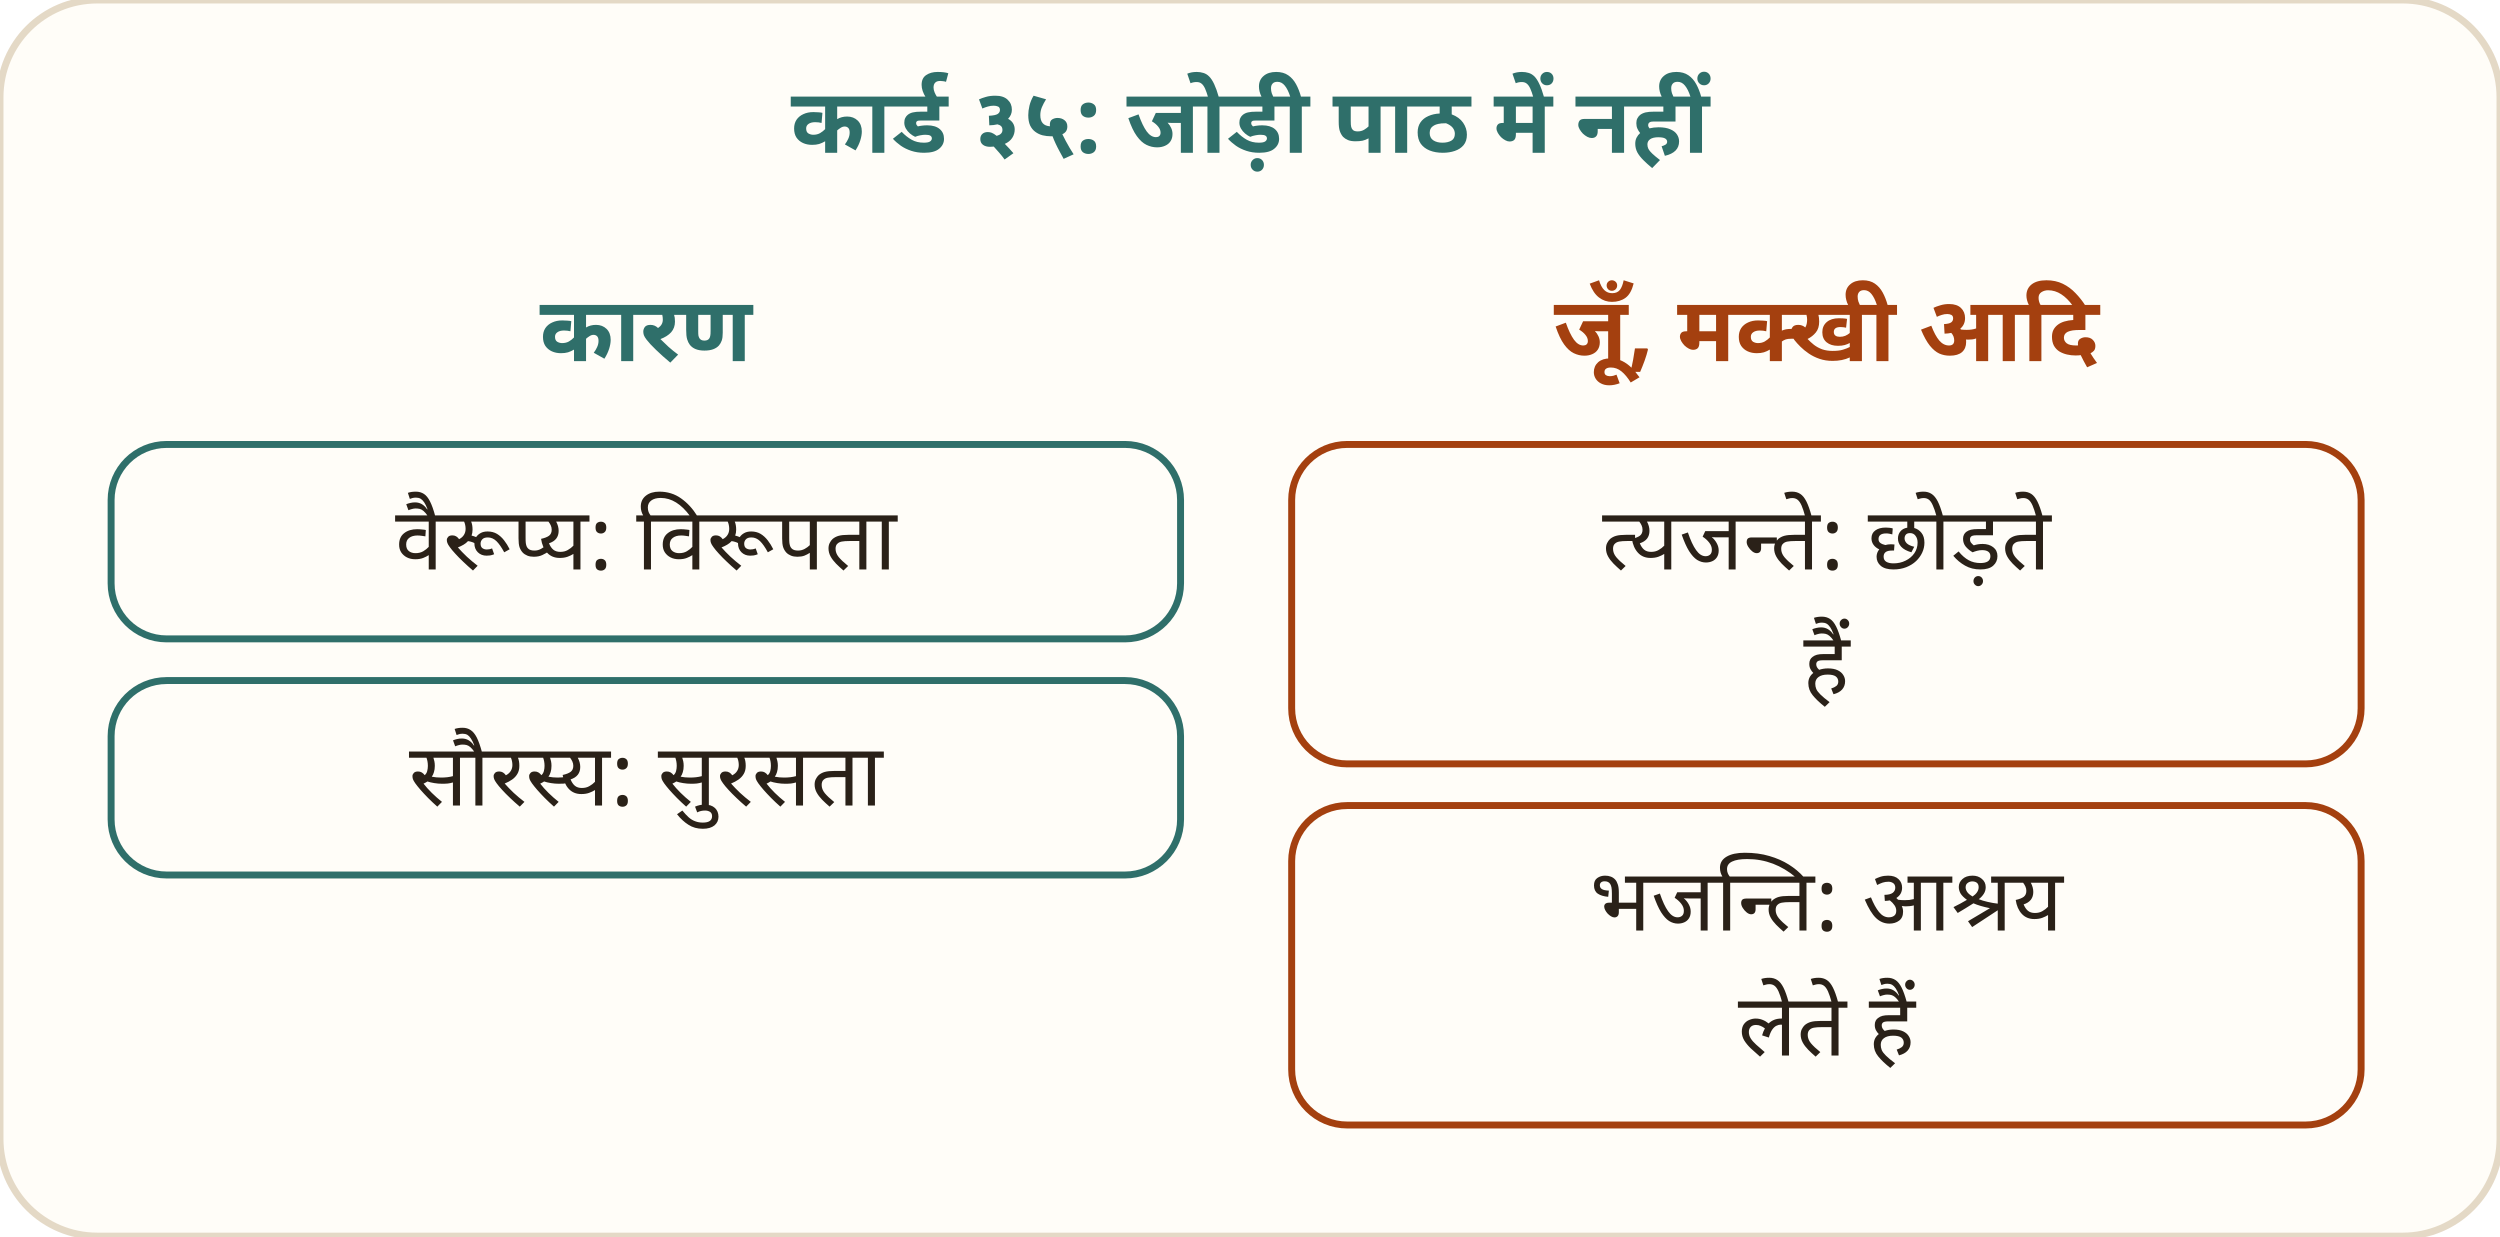
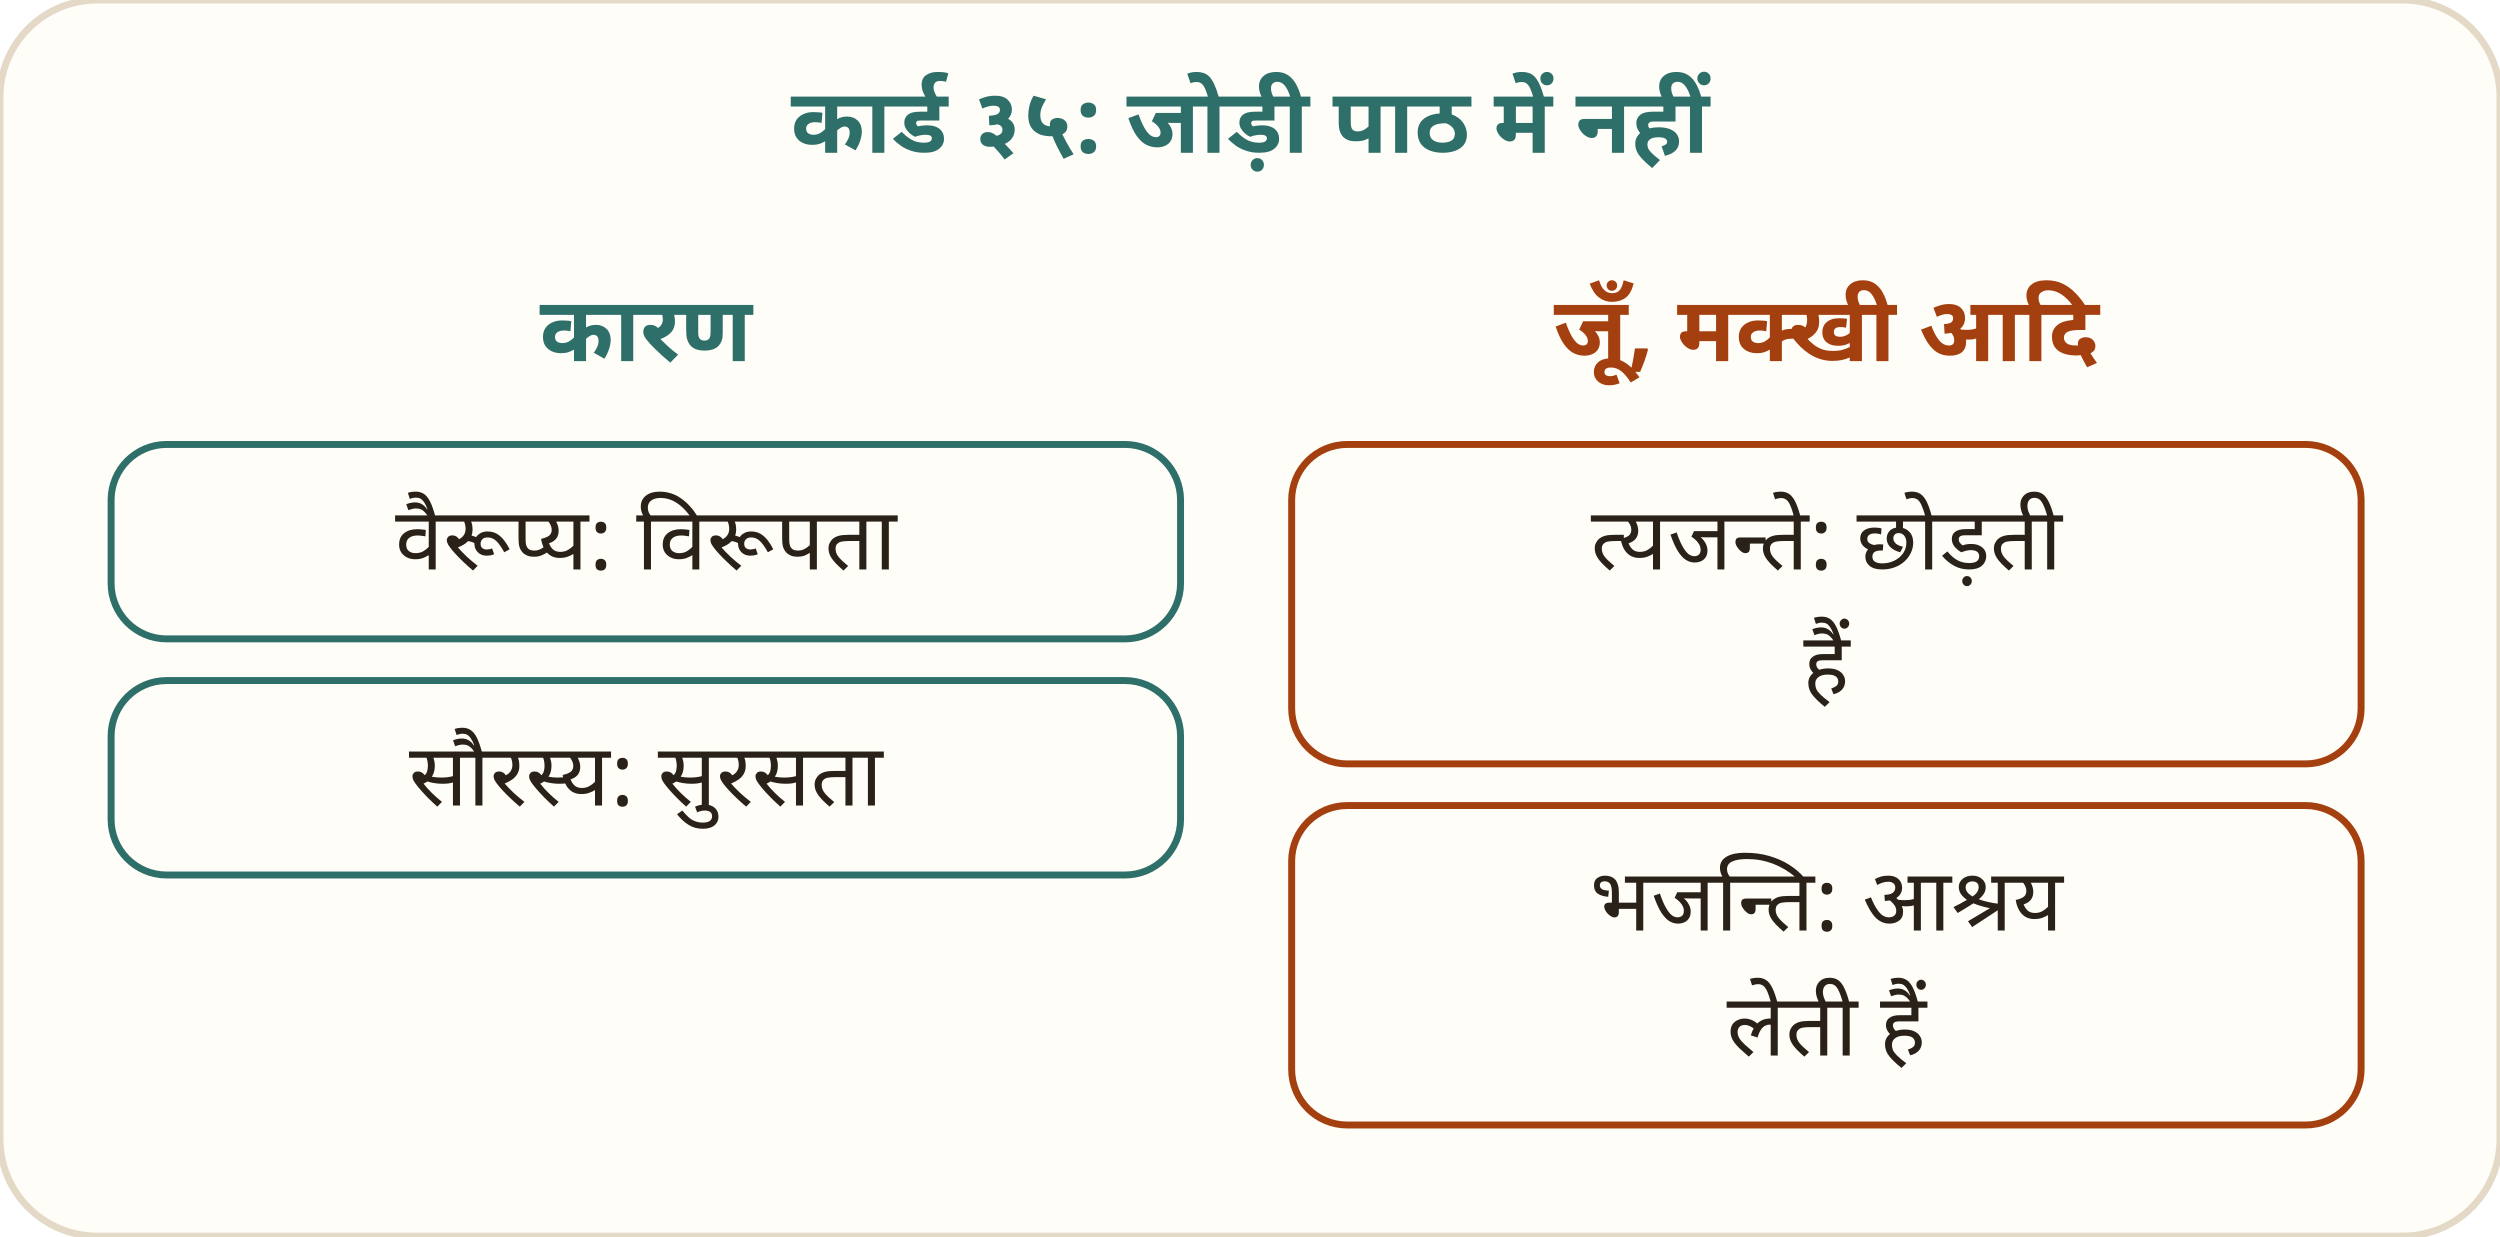
<svg xmlns="http://www.w3.org/2000/svg" viewBox="0 0 360 178" role="img">
  <rect width="360" height="178" rx="14" fill="#fffdf8" stroke="#e4d9c6" />
  <text x="180" y="22" font-family="'Noto Sans Devanagari','Mukta','Nirmala UI','Mangal',sans-serif" font-size="13" font-weight="700" fill="#2f6f6a" text-anchor="middle">कार्ड ३५: जोड़ी पाठ में नहीं</text>
  <text x="93" y="52" font-family="'Noto Sans Devanagari','Mukta','Nirmala UI','Mangal',sans-serif" font-size="13" font-weight="700" fill="#2f6f6a" text-anchor="middle">कारण</text>
  <rect x="16" y="64" width="154" height="28" rx="8" fill="#fffdf8" stroke="#2f6f6a" />
  <text x="93.0" y="82.0" font-family="'Noto Sans Devanagari','Mukta','Nirmala UI','Mangal',sans-serif" font-size="12.5" font-weight="500" fill="#2a2118" text-anchor="middle">वैरूप्य: विरूपता</text>
  <rect x="16" y="98" width="154" height="28" rx="8" fill="#fffdf8" stroke="#2f6f6a" />
  <text x="93.0" y="116.0" font-family="'Noto Sans Devanagari','Mukta','Nirmala UI','Mangal',sans-serif" font-size="12.5" font-weight="500" fill="#2a2118" text-anchor="middle">सौरस्य: सुरसता</text>
  <text x="263" y="52" font-family="'Noto Sans Devanagari','Mukta','Nirmala UI','Mangal',sans-serif" font-size="13" font-weight="700" fill="#a4400f" text-anchor="middle">जूँ, मक्खी आदि</text>
  <rect x="186" y="64" width="154" height="46" rx="8" fill="#fffdf8" stroke="#a4400f" />
-   <text x="263.0" y="82.0" font-family="'Noto Sans Devanagari','Mukta','Nirmala UI','Mangal',sans-serif" font-size="12.5" font-weight="500" fill="#2a2118" text-anchor="middle">त्यजन्ते: छोड़ते</text>
+   <text x="263.0" y="82.0" font-family="'Noto Sans Devanagari','Mukta','Nirmala UI','Mangal',sans-serif" font-size="12.5" font-weight="500" fill="#2a2118" text-anchor="middle">त्यजन्ते: छोड़ती</text>
  <text x="263.0" y="100.0" font-family="'Noto Sans Devanagari','Mukta','Nirmala UI','Mangal',sans-serif" font-size="12.5" font-weight="500" fill="#2a2118" text-anchor="middle">हैं</text>
  <rect x="186" y="116" width="154" height="46" rx="8" fill="#fffdf8" stroke="#a4400f" />
  <text x="263.0" y="134.0" font-family="'Noto Sans Devanagari','Mukta','Nirmala UI','Mangal',sans-serif" font-size="12.5" font-weight="500" fill="#2a2118" text-anchor="middle">भजन्ति: आश्रय</text>
-   <text x="263.0" y="152.0" font-family="'Noto Sans Devanagari','Mukta','Nirmala UI','Mangal',sans-serif" font-size="12.5" font-weight="500" fill="#2a2118" text-anchor="middle">लेते हैं</text>
+   <text x="263.0" y="152.0" font-family="'Noto Sans Devanagari','Mukta','Nirmala UI','Mangal',sans-serif" font-size="12.5" font-weight="500" fill="#2a2118" text-anchor="middle">लेती हैं</text>
</svg>
